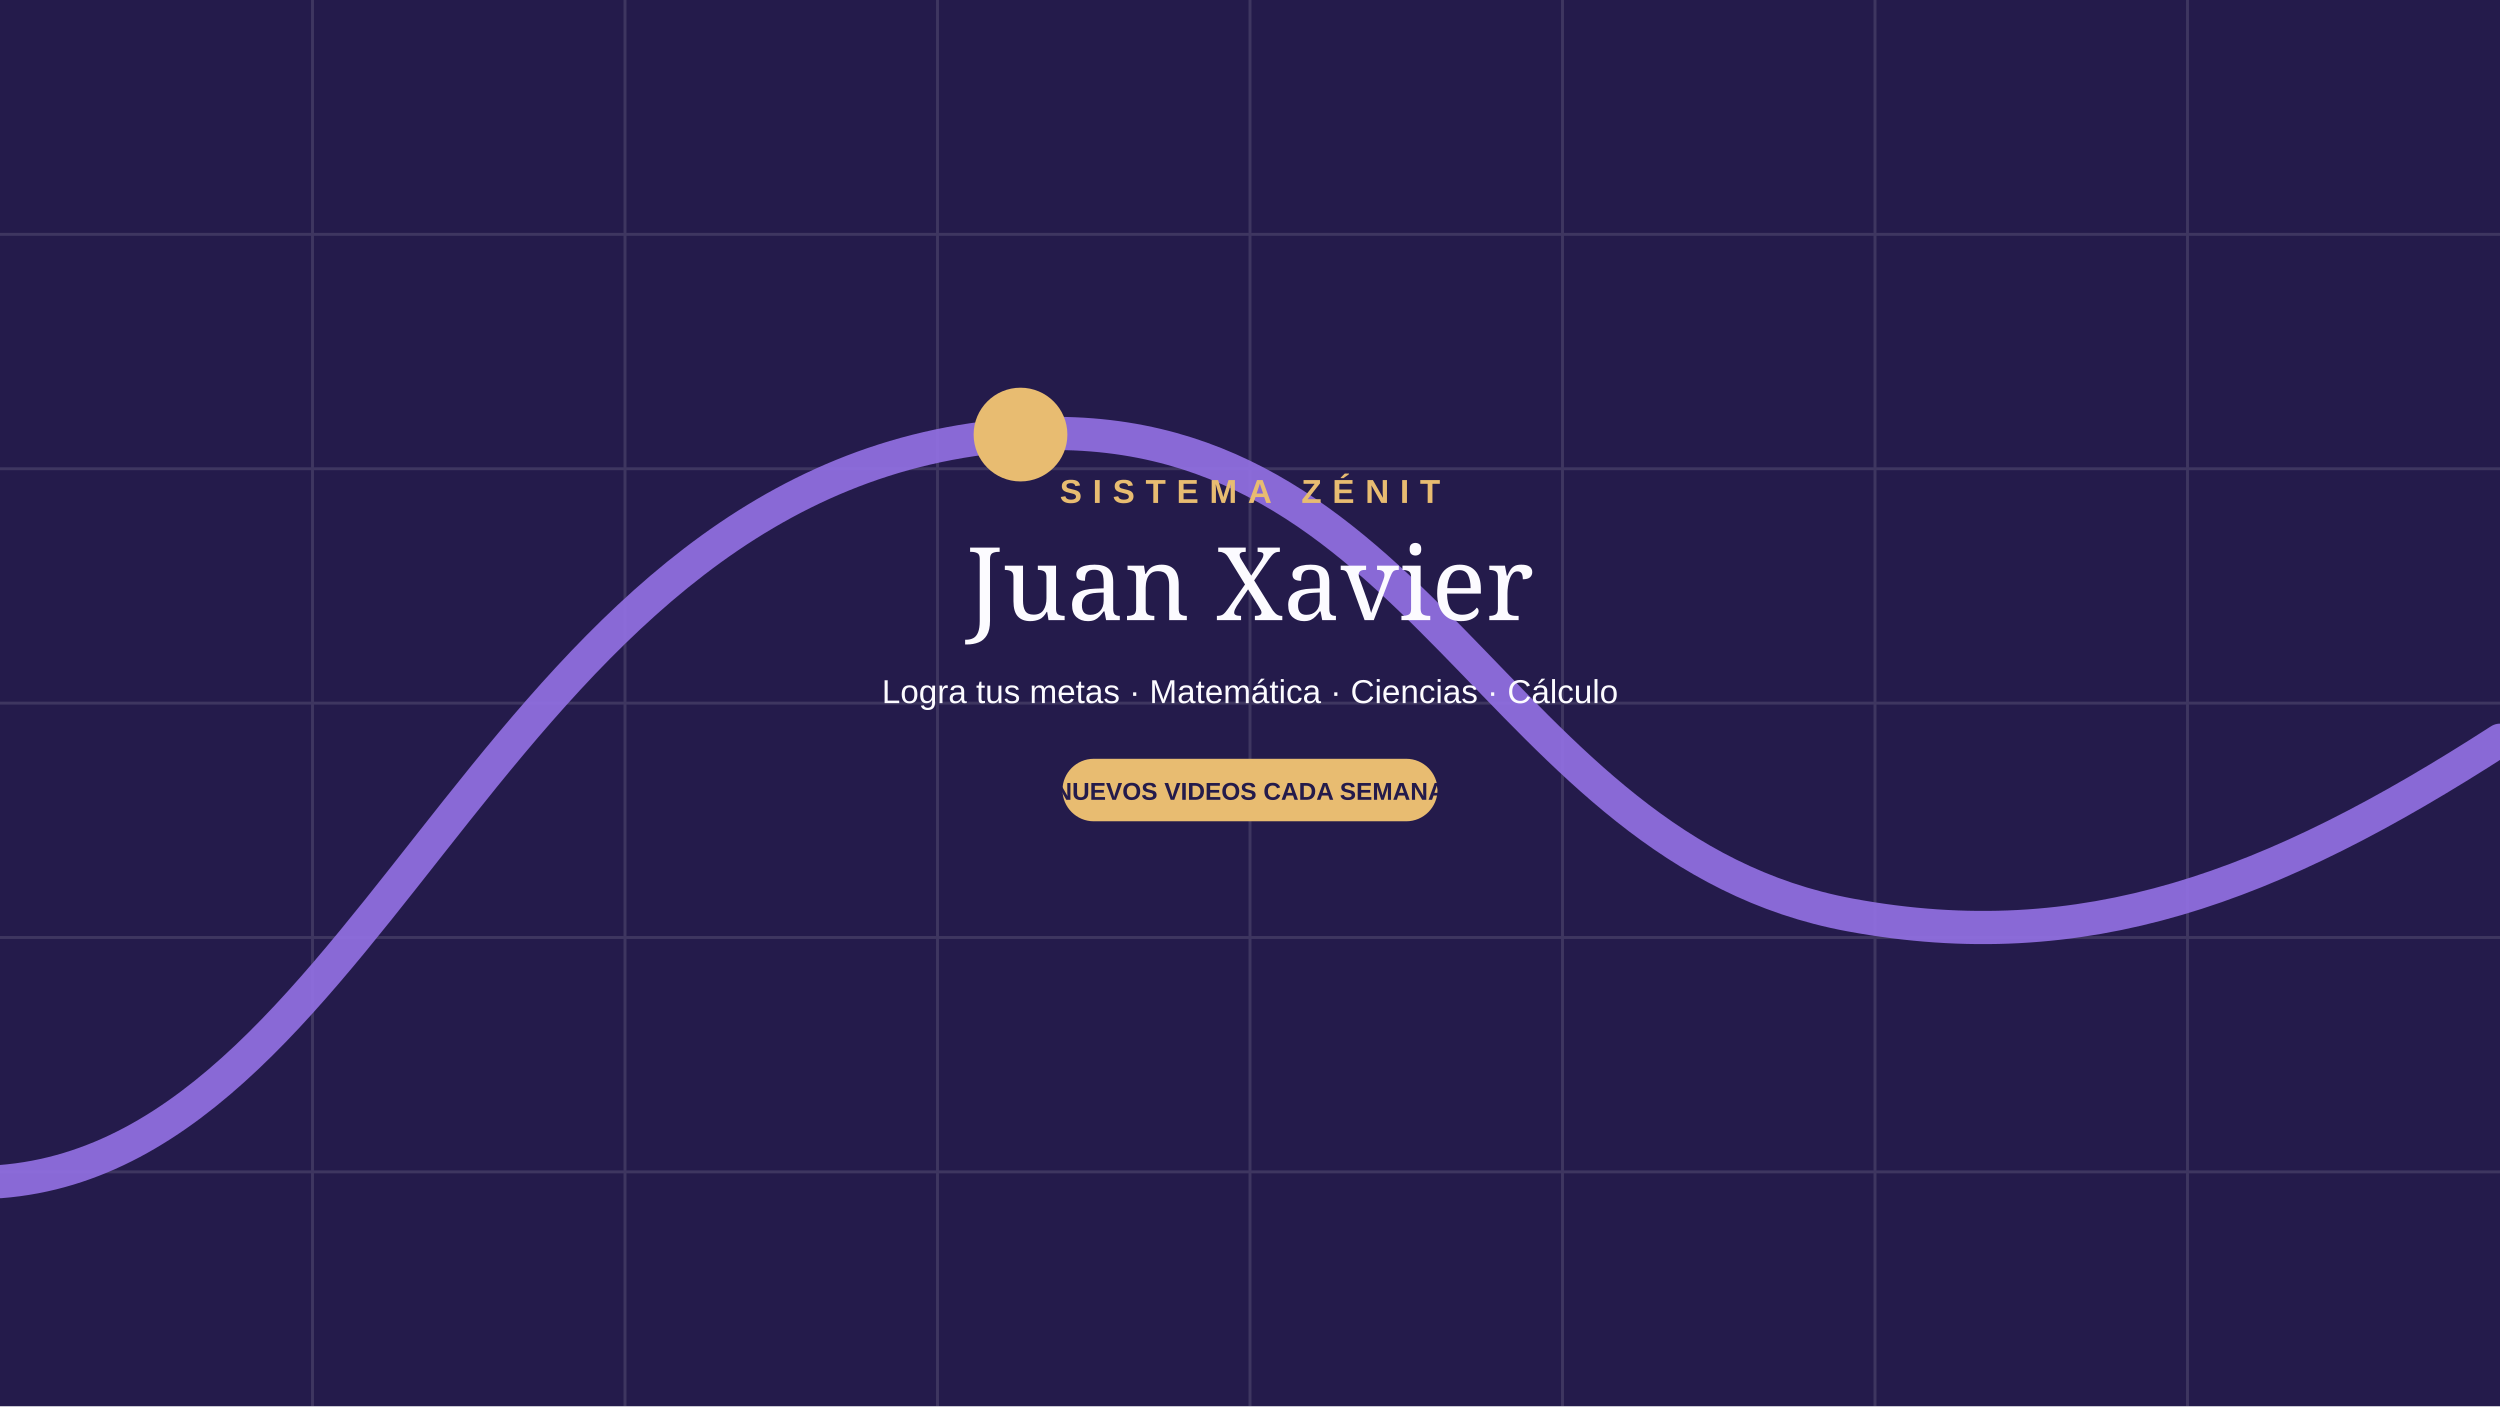
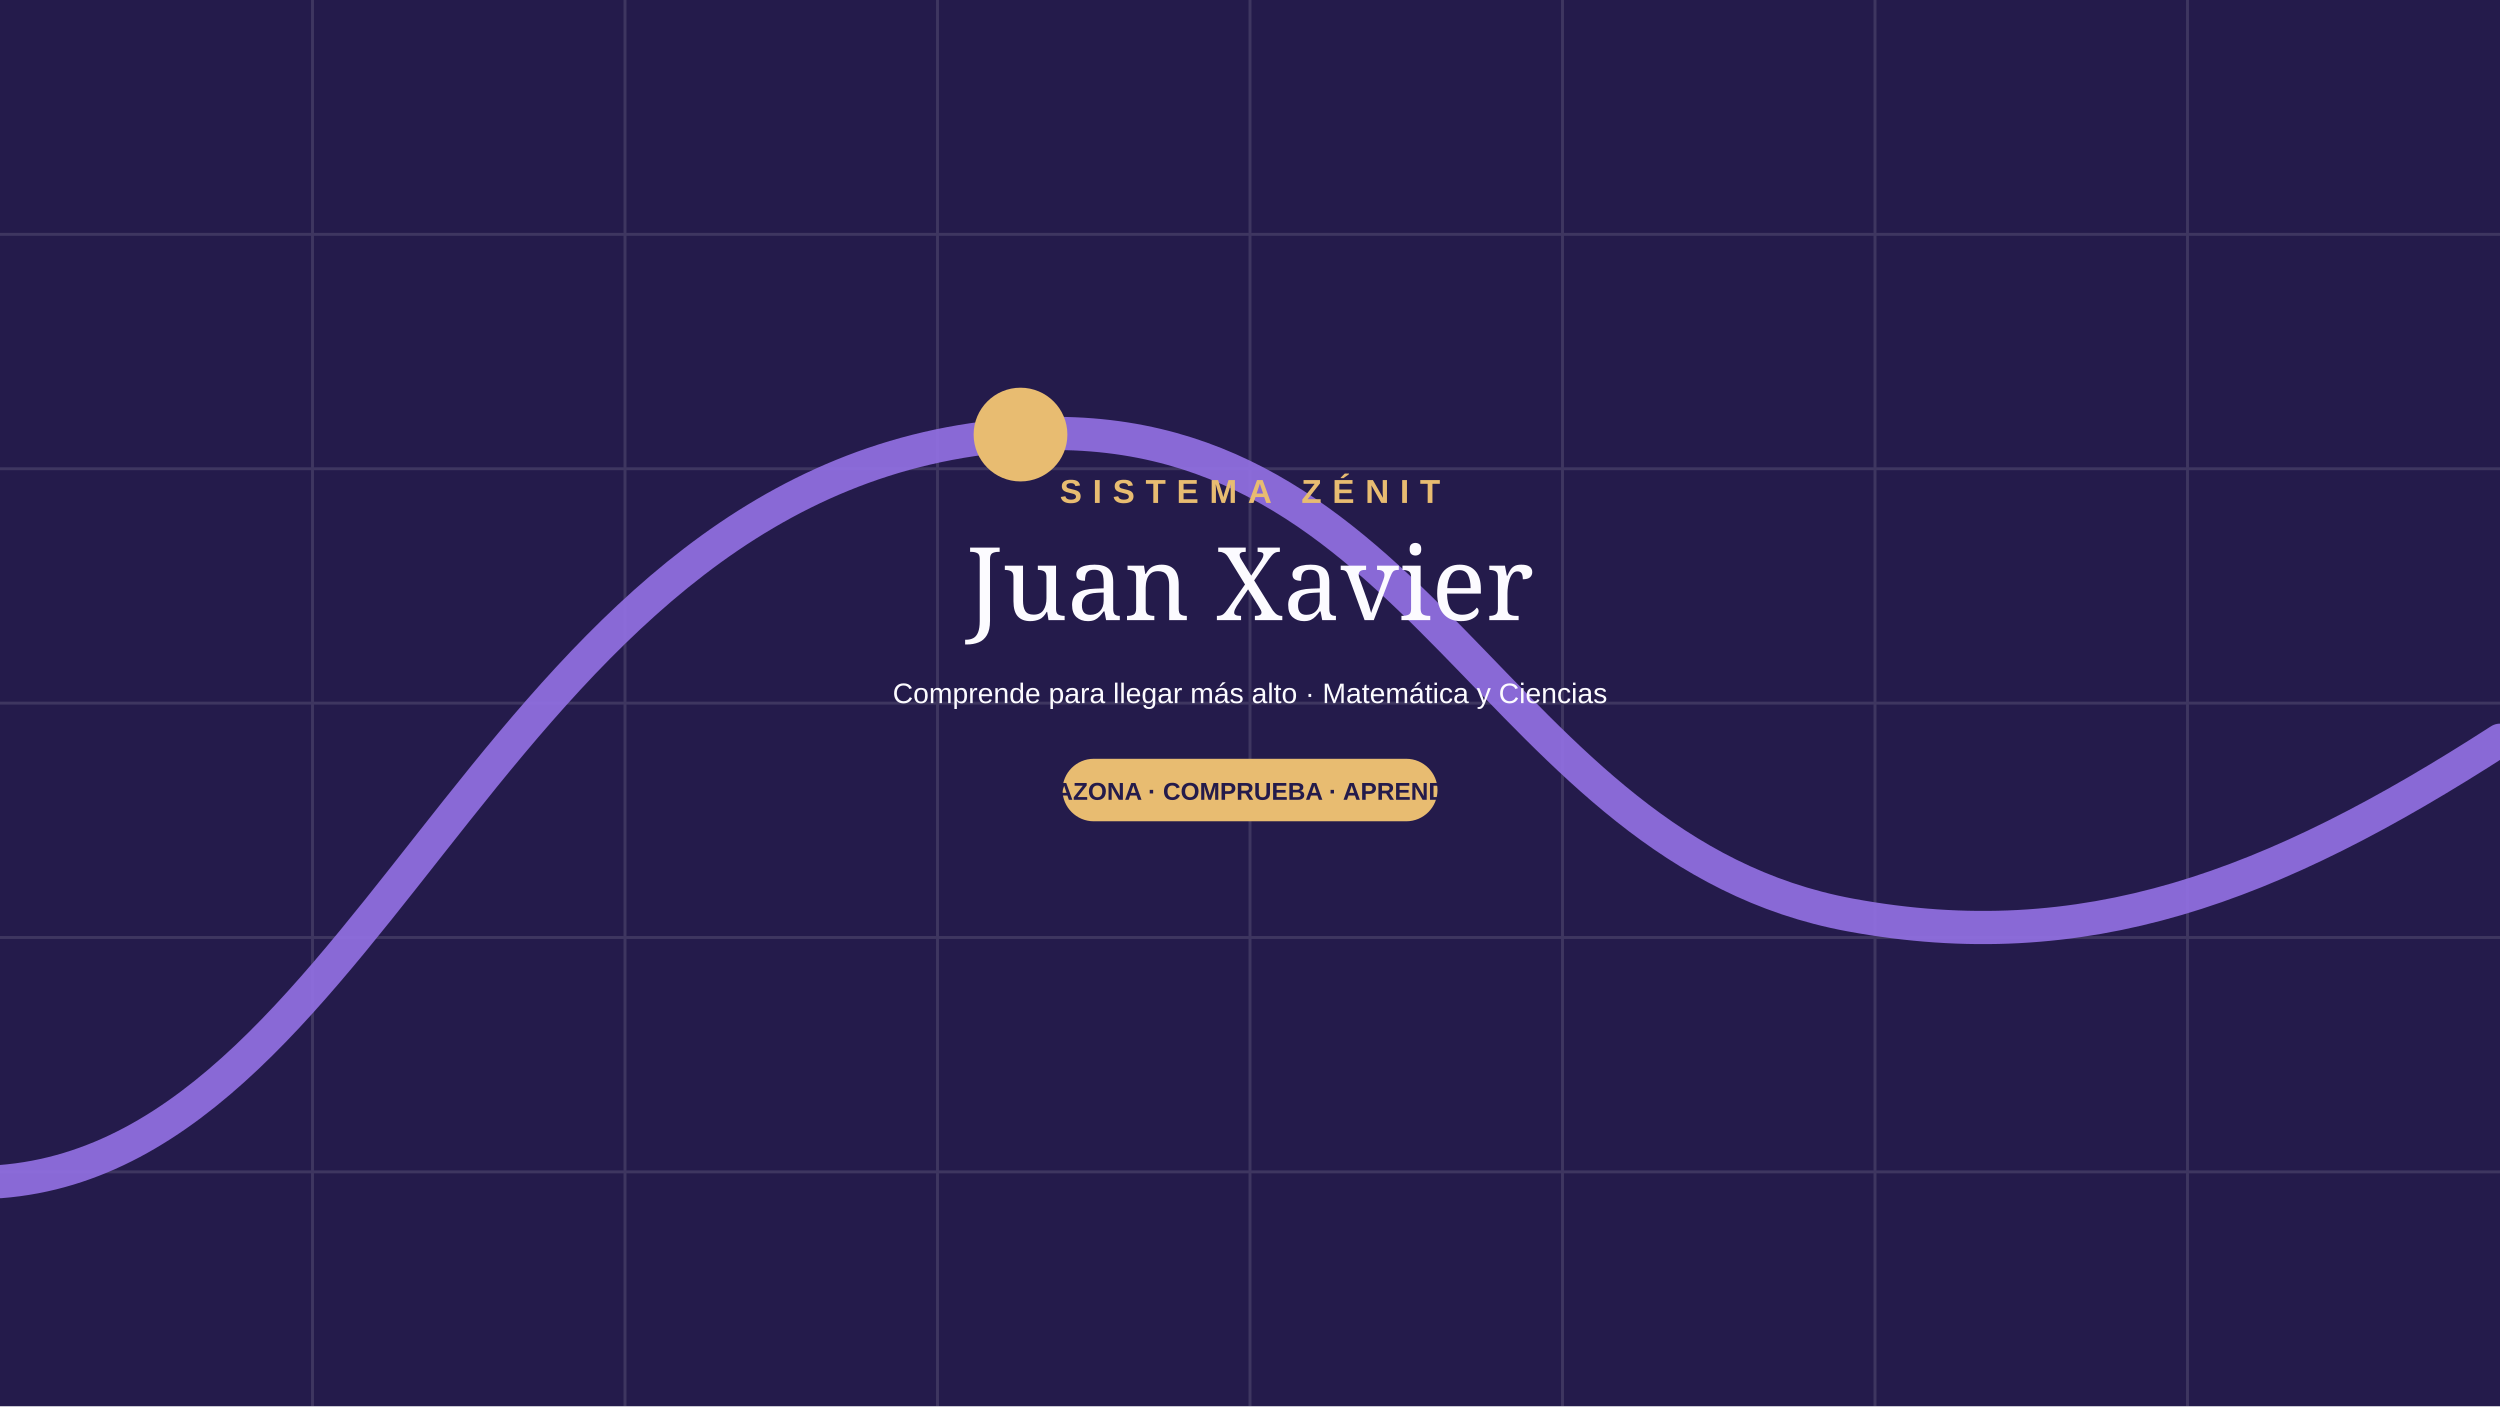
<svg xmlns="http://www.w3.org/2000/svg" viewBox="0 0 2560 1440" role="img" aria-labelledby="title">
  <rect width="2560" height="1440" fill="#241b4b" />
  <g opacity=".12" stroke="#fcfbff" stroke-width="3">
    <path d="M0 240h2560M0 480h2560M0 720h2560M0 960h2560M0 1200h2560" />
    <path d="M320 0v1440M640 0v1440M960 0v1440M1280 0v1440M1600 0v1440M1920 0v1440M2240 0v1440" />
  </g>
  <path d="M0 1210c390-30 510-730 1045-765 410-27 485 425 850 492 239 44 431-28 665-179" fill="none" stroke="#9471e5" stroke-width="34" stroke-linecap="round" opacity=".9" />
  <circle cx="1045" cy="445" r="48" fill="#e8bc71" />
  <g transform="translate(720 515)">
    <text x="560" y="0" text-anchor="middle" fill="#e8bc71" font-family="Arial,Helvetica,sans-serif" font-size="34" font-weight="800" letter-spacing="11">SISTEMA ZÉNIT</text>
    <text x="560" y="120" text-anchor="middle" fill="#fcfbff" font-family="Georgia,serif" font-size="104">Juan Xavier</text>
-     <text x="560" y="205" text-anchor="middle" fill="#fcfbff" font-family="Arial,Helvetica,sans-serif" font-size="34">Logra tus metas · Matemática · Ciencias · Cálculo</text>
+     <text x="560" y="205" text-anchor="middle" fill="#fcfbff" font-family="Arial,Helvetica,sans-serif" font-size="29">Comprende para llegar más alto · Matemática y Ciencias</text>
    <rect x="368" y="262" width="384" height="64" rx="32" fill="#e8bc71" />
-     <text x="560" y="304" text-anchor="middle" fill="#241b4b" font-family="Arial,Helvetica,sans-serif" font-size="25" font-weight="800">NUEVOS VIDEOS CADA SEMANA</text>
+     <text x="560" y="304" text-anchor="middle" fill="#241b4b" font-family="Arial,Helvetica,sans-serif" font-size="25" font-weight="800">RAZONA · COMPRUEBA · APRENDE</text>
  </g>
</svg>
